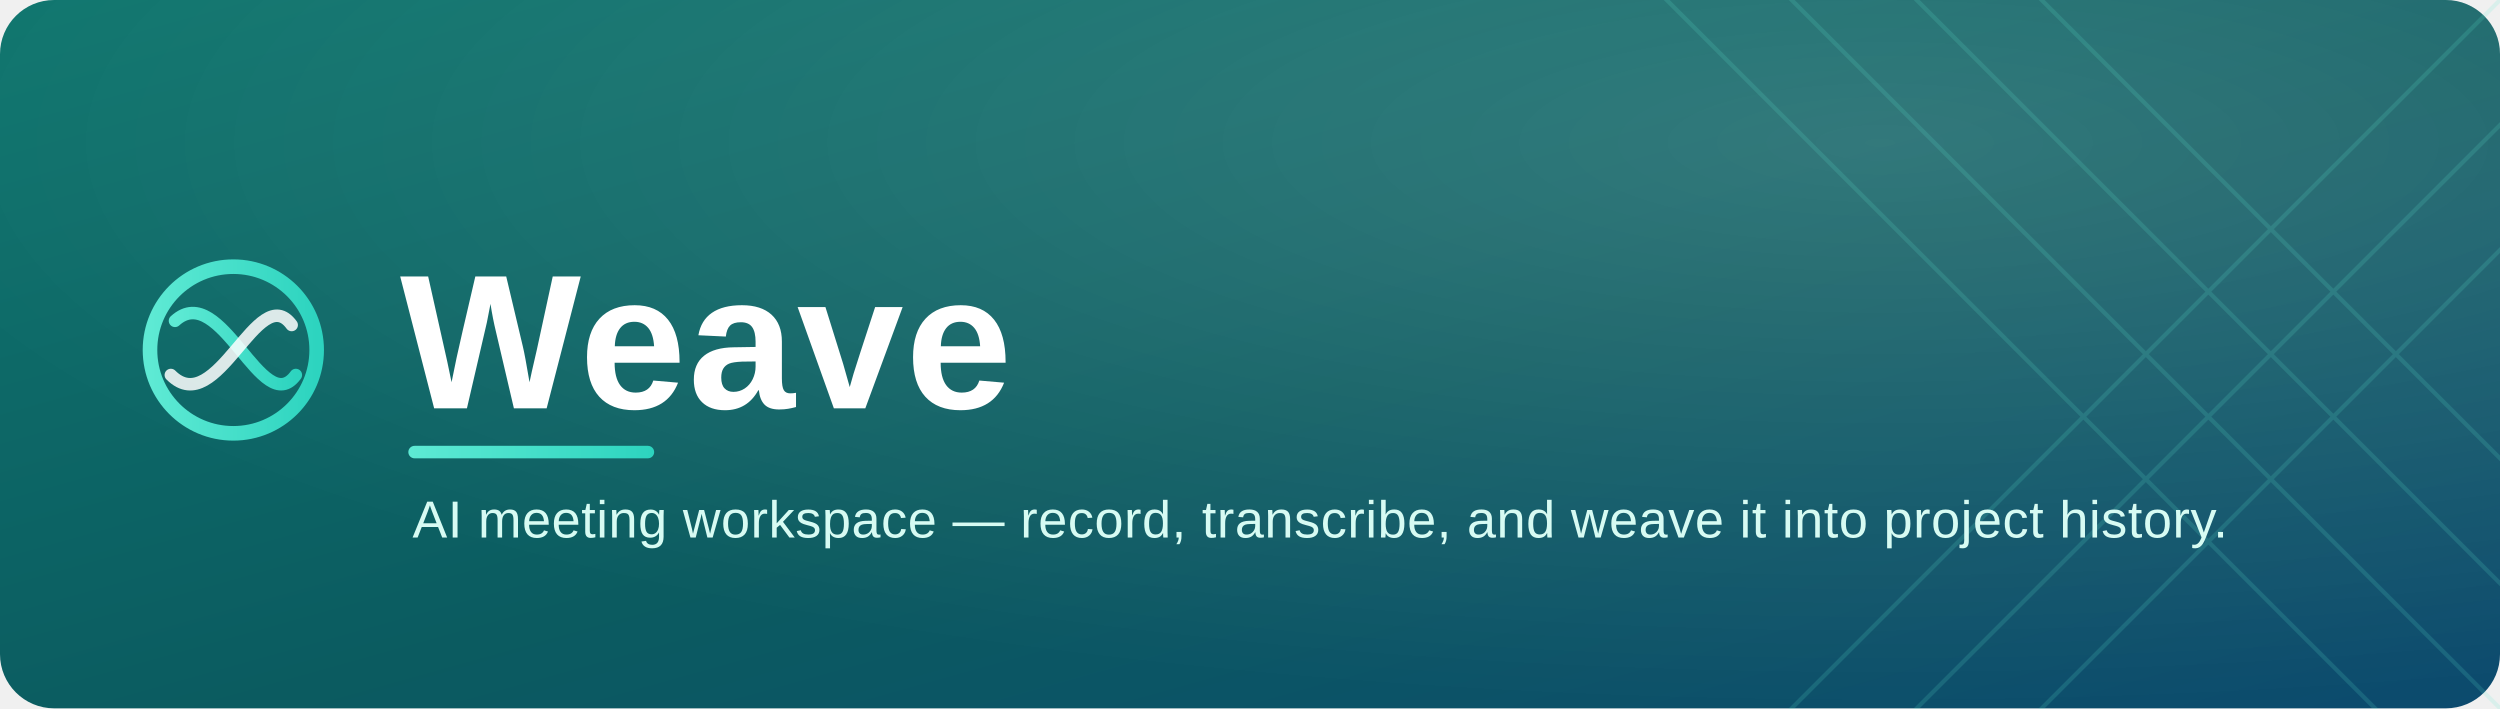
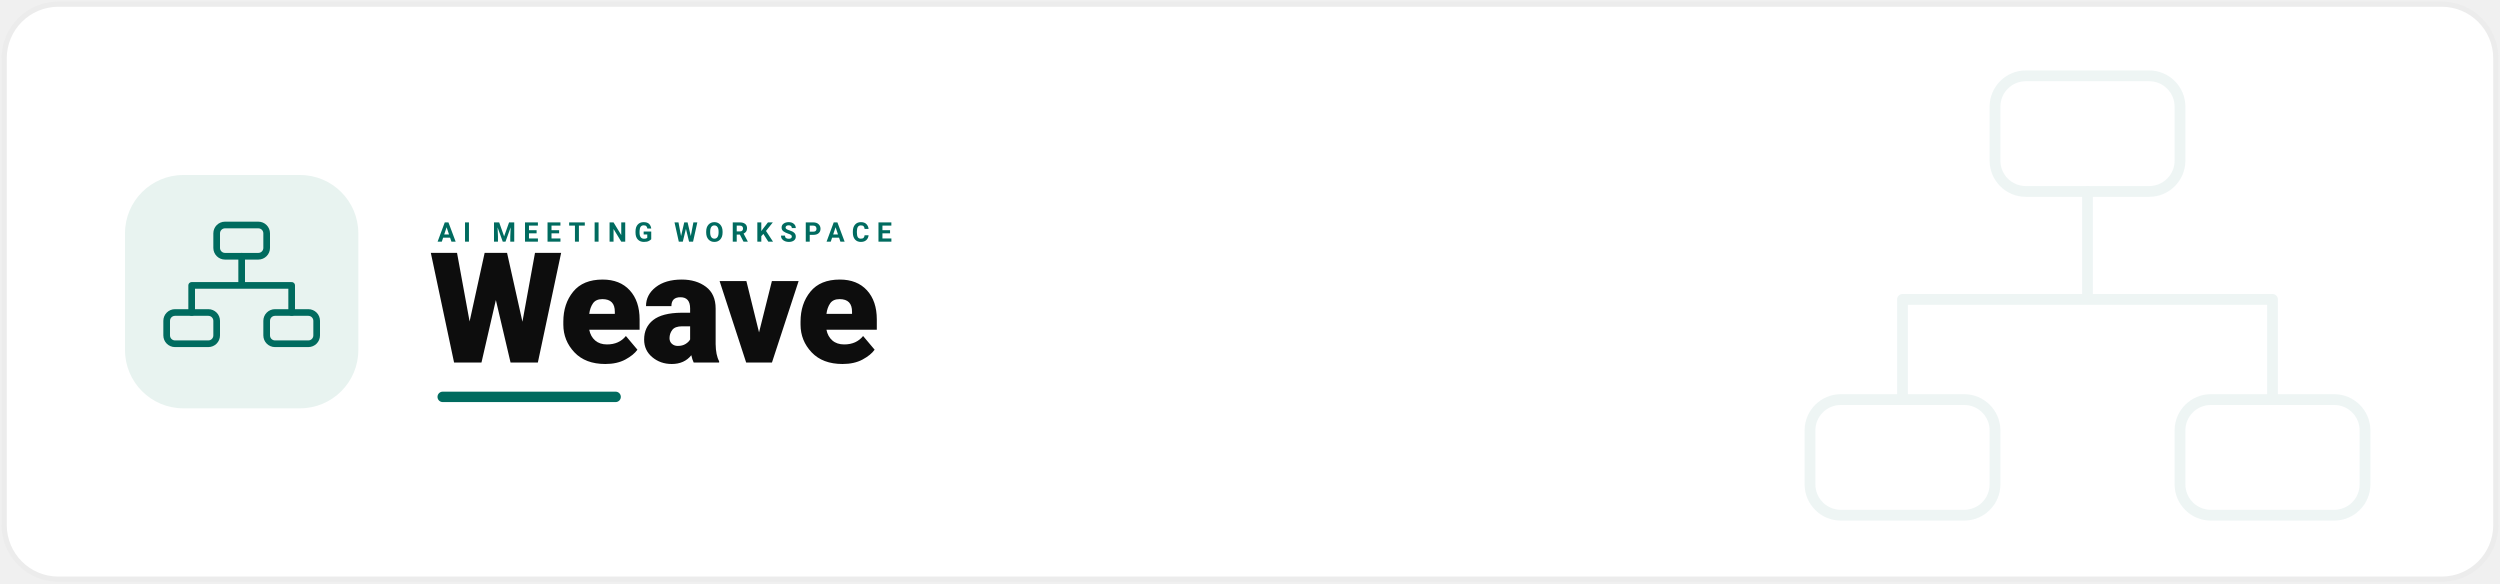
- <svg xmlns="http://www.w3.org/2000/svg" viewBox="0 0 1200 340" width="1200" height="340" role="img" aria-label="Weave — AI meeting workspace">
-   <defs>
-     <linearGradient id="bg" x1="0" y1="0" x2="1" y2="1">
-       <stop offset="0" stop-color="#0f766e" />
-       <stop offset="0.55" stop-color="#0b5b60" />
-       <stop offset="1" stop-color="#0c4a6e" />
-     </linearGradient>
-     <linearGradient id="accent" x1="0" y1="0" x2="1" y2="0">
-       <stop offset="0" stop-color="#5eead4" />
-       <stop offset="1" stop-color="#2dd4bf" />
-     </linearGradient>
-     <radialGradient id="glow" cx="0.75" cy="0.2" r="0.8">
-       <stop offset="0" stop-color="#ffffff" stop-opacity="0.16" />
-       <stop offset="1" stop-color="#ffffff" stop-opacity="0" />
-     </radialGradient>
-   </defs>
-   <rect x="0" y="0" width="1200" height="340" rx="26" fill="url(#bg)" />
-   <rect x="0" y="0" width="1200" height="340" rx="26" fill="url(#glow)" />
-   <g stroke="#5eead4" stroke-width="2" opacity="0.16">
-     <path d="M760 -40 L1260 460" />
-     <path d="M820 -40 L1320 460" />
-     <path d="M880 -40 L1380 460" />
-     <path d="M940 -40 L1440 460" />
-     <path d="M1240 -40 L740 460" />
-     <path d="M1300 -40 L800 460" />
-     <path d="M1360 -40 L860 460" />
+ <svg xmlns="http://www.w3.org/2000/svg" viewBox="0 0 1200 280" width="1200" height="280" role="img" aria-label="Weave — AI meeting workspace">
+   <rect x="2" y="2" width="1196" height="276" rx="26" fill="#ffffff" stroke="#ececec" stroke-width="2.5" />
+   <g transform="translate(1002,140) scale(3.7) translate(-116,-136)" fill="none" stroke="#006b5f" stroke-width="1.4" stroke-linejoin="round" opacity="0.07">
+     <rect x="104" y="108" width="24" height="15" rx="4" />
+     <rect x="80" y="150" width="24" height="15" rx="4" />
+     <rect x="128" y="150" width="24" height="15" rx="4" />
+     <path d="M116 123 V137 M92 137 H140 M92 137 V150 M140 137 V150" stroke-linecap="round" />
  </g>
-   <g transform="translate(112,168)">
-     <circle r="40" fill="none" stroke="url(#accent)" stroke-width="7" />
-     <path d="M-28 -14 C -6 -34, 14 34, 30 12" fill="none" stroke="url(#accent)" stroke-width="6" stroke-linecap="round" />
-     <path d="M-30 12 C -8 34, 12 -34, 28 -12" fill="none" stroke="#ffffff" stroke-opacity="0.85" stroke-width="6" stroke-linecap="round" />
+   <rect x="60" y="84" width="112" height="112" rx="28" fill="#e8f3f0" />
+   <g fill="none" stroke="#006b5f" stroke-width="3.2" stroke-linejoin="round">
+     <rect x="104" y="108" width="24" height="15" rx="4" />
+     <rect x="80" y="150" width="24" height="15" rx="4" />
+     <rect x="128" y="150" width="24" height="15" rx="4" />
+     <path d="M116 123 V137 M92 137 H140 M92 137 V150 M140 137 V150" stroke-linecap="round" />
  </g>
-   <text x="192" y="196" font-family="'Segoe UI', 'Helvetica Neue', Arial, sans-serif" font-size="92" font-weight="800" fill="#ffffff" letter-spacing="1">Weave</text>
-   <rect x="196" y="214" width="118" height="6" rx="3" fill="url(#accent)" />
-   <text x="198" y="258" font-family="'Segoe UI', 'Helvetica Neue', Arial, sans-serif" font-size="25" font-weight="500" fill="#d7fbf3" letter-spacing="0.3">AI meeting workspace — record, transcribe, and weave it into project history.</text>
+   <text x="210" y="116" font-family="'Pretendard', -apple-system, 'Segoe UI', Roboto, sans-serif" font-size="13" font-weight="700" letter-spacing="3.5" fill="#006b5f">AI MEETING WORKSPACE</text>
+   <text x="206" y="174" font-family="'Pretendard', -apple-system, 'Segoe UI', Roboto, sans-serif" font-size="74" font-weight="800" letter-spacing="-1" fill="#0d0d0d">Weave</text>
+   <rect x="210" y="188" width="88" height="5" rx="2.5" fill="#006b5f" />
</svg>
